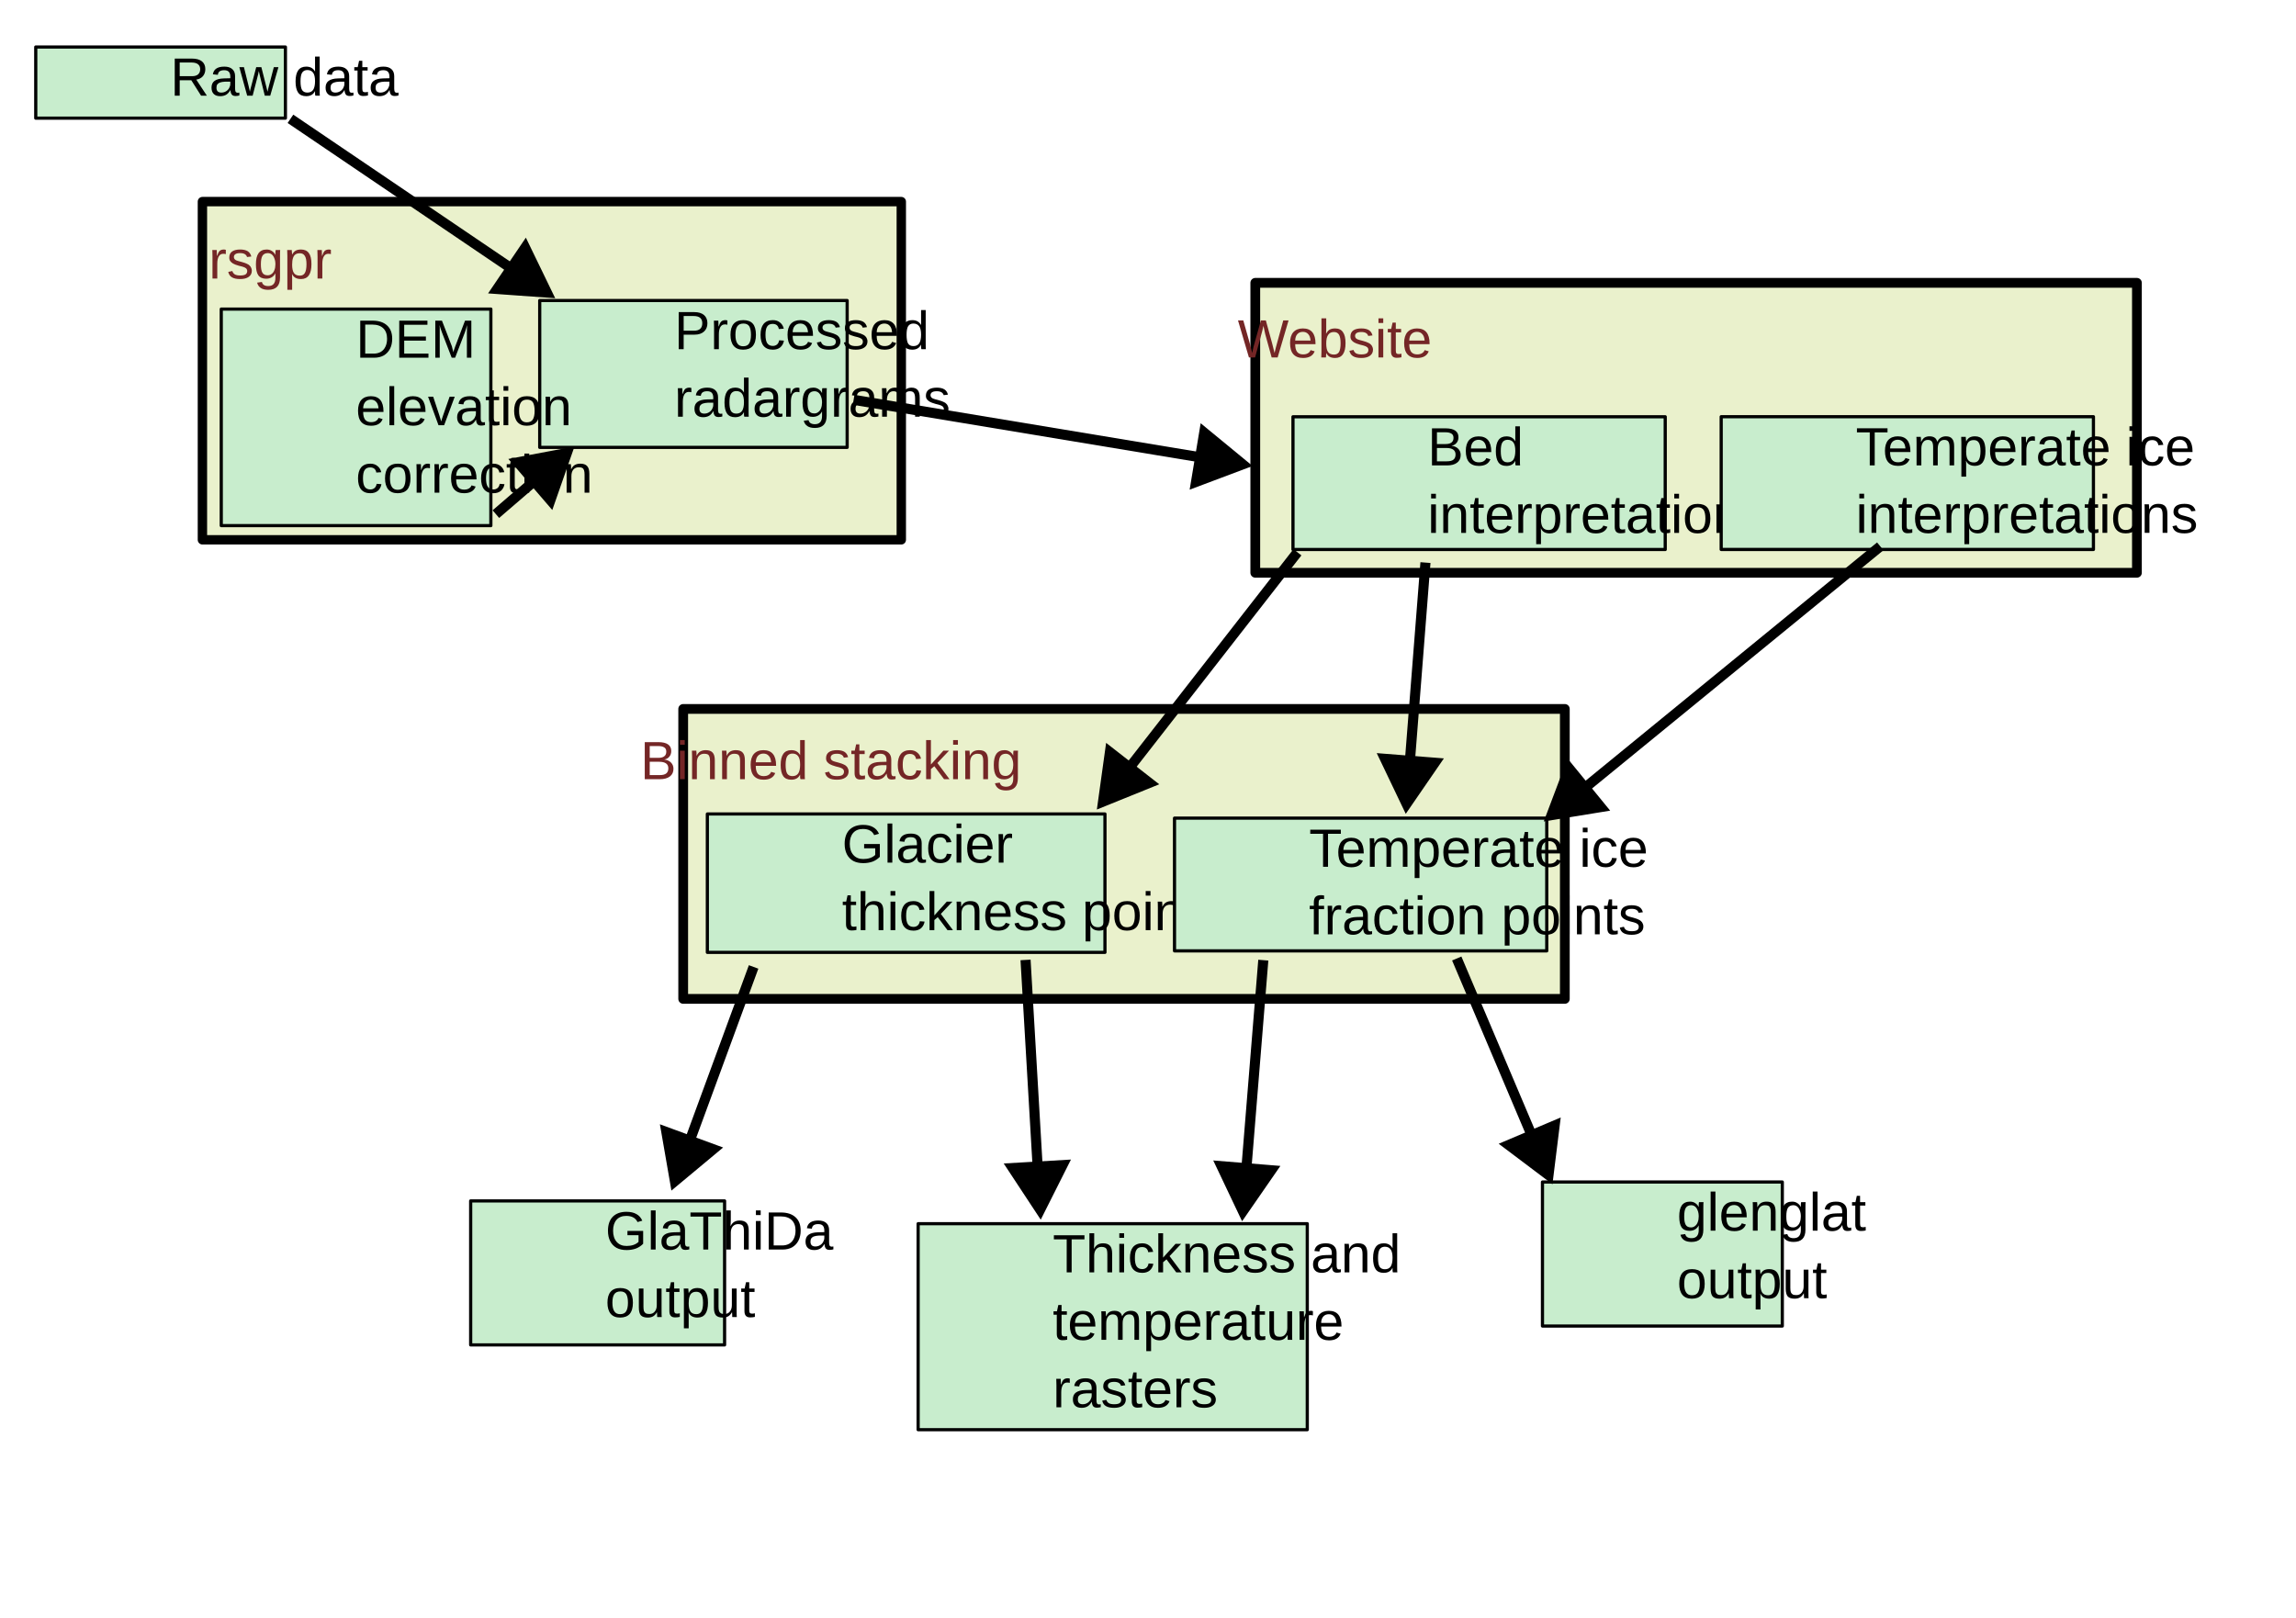
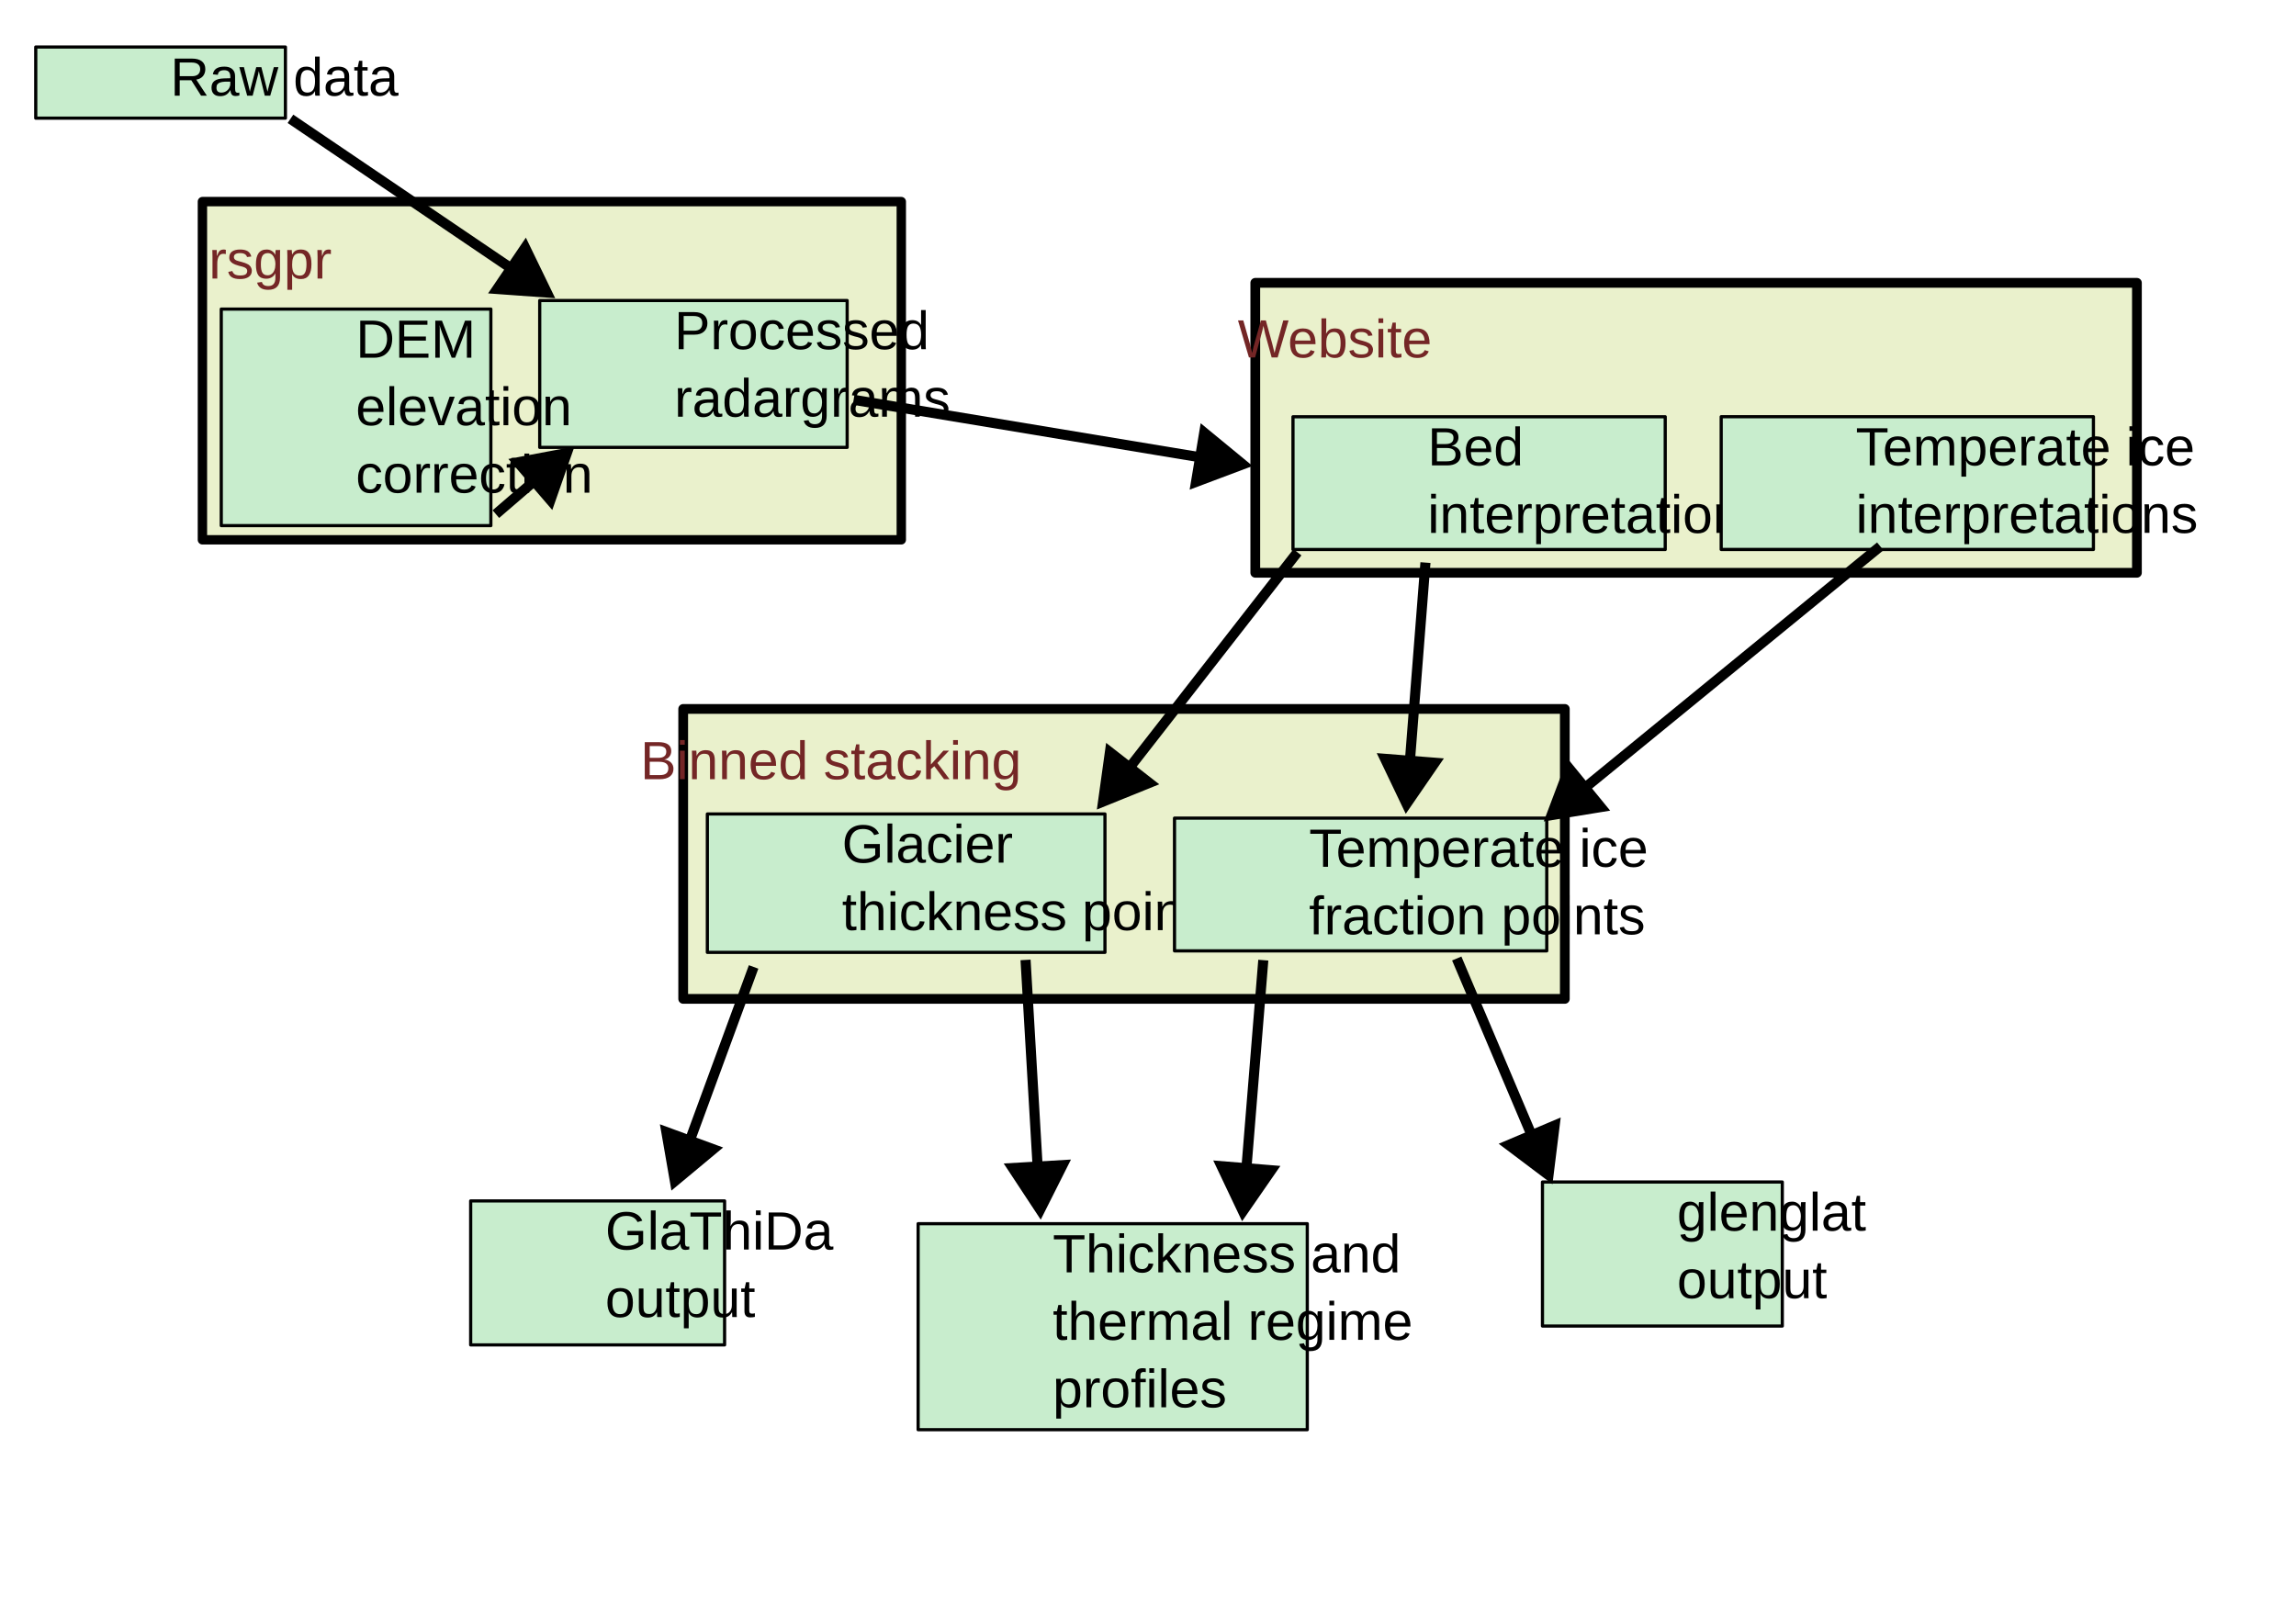
<svg xmlns="http://www.w3.org/2000/svg" width="210mm" height="148mm" viewBox="0 0 210 148" version="1.1" id="svg1">
  <defs id="defs1">
    <rect x="582.889" y="25.809" width="112.974" height="37.983" id="rect20" />
    <marker style="overflow:visible" id="Triangle" refX="0" refY="0" orient="auto-start-reverse" markerWidth="1.001" markerHeight="1.001" viewBox="0 0 1 1" preserveAspectRatio="xMidYMid" markerUnits="userSpaceOnUse">
      <path transform="scale(0.5)" style="fill:context-stroke;fill-rule:evenodd;stroke:context-stroke;stroke-width:1pt" d="M 5.77,0 -2.88,5 V -5 Z" id="path135" />
    </marker>
    <rect x="265.879" y="364.244" width="142.192" height="76.939" id="rect13" />
    <rect x="297.044" y="373.984" width="79.861" height="54.539" id="rect12" />
    <rect x="76.939" y="376.905" width="84.731" height="50.644" id="rect11" />
    <marker style="overflow:visible" id="Triangle-3" refX="0" refY="0" orient="auto-start-reverse" markerWidth="1.001" markerHeight="1.001" viewBox="0 0 1 1" preserveAspectRatio="xMidYMid" markerUnits="userSpaceOnUse">
      <path transform="scale(0.5)" style="fill:context-stroke;fill-rule:evenodd;stroke:context-stroke;stroke-width:1pt" d="M 5.77,0 -2.88,5 V -5 Z" id="path135-3" />
    </marker>
    <marker style="overflow:visible" id="Triangle-6" refX="0" refY="0" orient="auto-start-reverse" markerWidth="1.001" markerHeight="1.001" viewBox="0 0 1 1" preserveAspectRatio="xMidYMid" markerUnits="userSpaceOnUse">
      <path transform="scale(0.5)" style="fill:context-stroke;fill-rule:evenodd;stroke:context-stroke;stroke-width:1pt" d="M 5.77,0 -2.88,5 V -5 Z" id="path135-4" />
    </marker>
    <marker style="overflow:visible" id="Triangle-3-6" refX="0" refY="0" orient="auto-start-reverse" markerWidth="1.001" markerHeight="1.001" viewBox="0 0 1 1" preserveAspectRatio="xMidYMid" markerUnits="userSpaceOnUse">
      <path transform="scale(0.5)" style="fill:context-stroke;fill-rule:evenodd;stroke:context-stroke;stroke-width:1pt" d="M 5.77,0 -2.88,5 V -5 Z" id="path135-3-7" />
    </marker>
    <marker style="overflow:visible" id="Triangle-3-7" refX="0" refY="0" orient="auto-start-reverse" markerWidth="1.001" markerHeight="1.001" viewBox="0 0 1 1" preserveAspectRatio="xMidYMid" markerUnits="userSpaceOnUse">
      <path transform="scale(0.5)" style="fill:context-stroke;fill-rule:evenodd;stroke:context-stroke;stroke-width:1pt" d="M 5.77,0 -2.88,5 V -5 Z" id="path135-3-2" />
    </marker>
    <marker style="overflow:visible" id="Triangle-3-60" refX="0" refY="0" orient="auto-start-reverse" markerWidth="1.001" markerHeight="1.001" viewBox="0 0 1 1" preserveAspectRatio="xMidYMid" markerUnits="userSpaceOnUse">
      <path transform="scale(0.5)" style="fill:context-stroke;fill-rule:evenodd;stroke:context-stroke;stroke-width:1pt" d="M 5.77,0 -2.88,5 V -5 Z" id="path135-3-27" />
    </marker>
    <marker style="overflow:visible" id="Triangle-3-1" refX="0" refY="0" orient="auto-start-reverse" markerWidth="1.001" markerHeight="1.001" viewBox="0 0 1 1" preserveAspectRatio="xMidYMid" markerUnits="userSpaceOnUse">
      <path transform="scale(0.5)" style="fill:context-stroke;fill-rule:evenodd;stroke:context-stroke;stroke-width:1pt" d="M 5.77,0 -2.88,5 V -5 Z" id="path135-3-5" />
    </marker>
    <marker style="overflow:visible" id="Triangle-3-9" refX="0" refY="0" orient="auto-start-reverse" markerWidth="1.001" markerHeight="1.001" viewBox="0 0 1 1" preserveAspectRatio="xMidYMid" markerUnits="userSpaceOnUse">
      <path transform="scale(0.5)" style="fill:context-stroke;fill-rule:evenodd;stroke:context-stroke;stroke-width:1pt" d="M 5.77,0 -2.88,5 V -5 Z" id="path135-3-1" />
    </marker>
    <marker style="overflow:visible" id="Triangle-3-70" refX="0" refY="0" orient="auto-start-reverse" markerWidth="1.001" markerHeight="1.001" viewBox="0 0 1 1" preserveAspectRatio="xMidYMid" markerUnits="userSpaceOnUse">
      <path transform="scale(0.5)" style="fill:context-stroke;fill-rule:evenodd;stroke:context-stroke;stroke-width:1pt" d="M 5.77,0 -2.88,5 V -5 Z" id="path135-3-4" />
    </marker>
    <marker style="overflow:visible" id="Triangle-3-96" refX="0" refY="0" orient="auto-start-reverse" markerWidth="1.001" markerHeight="1.001" viewBox="0 0 1 1" preserveAspectRatio="xMidYMid" markerUnits="userSpaceOnUse">
      <path transform="scale(0.5)" style="fill:context-stroke;fill-rule:evenodd;stroke:context-stroke;stroke-width:1pt" d="M 5.77,0 -2.88,5 V -5 Z" id="path135-3-10" />
    </marker>
  </defs>
  <g id="layer1">
    <g id="g16" transform="translate(-0.837466,3.027762)">
      <rect style="fill:#c8edcd;fill-opacity:1;stroke:#000000;stroke-width:0.292;stroke-linejoin:round;stroke-miterlimit:1.2;stroke-dasharray:none;stroke-opacity:1;paint-order:normal" id="rect16" width="22.836" height="6.508" x="4.107" y="1.273" />
      <text xml:space="preserve" style="font-style:normal;font-variant:normal;font-weight:normal;font-stretch:normal;font-size:4.939px;line-height:normal;font-family:'Liberation Sans';-inkscape-font-specification:'Liberation Sans, Normal';font-variant-ligatures:normal;font-variant-caps:normal;font-variant-numeric:normal;font-variant-east-asian:normal;text-align:center;text-decoration-color:#000000;writing-mode:lr-tb;direction:ltr;white-space:pre-wrap;shape-inside:url(#rect16);inline-size:27.384;display:inline;fill:#000000;fill-opacity:1;stroke-width:1.575;stroke-linejoin:round" x="16.414" y="12.111" id="text1">
-         <tspan x="16.414" y="5.722" id="tspan1">Raw data</tspan>
+         <tspan x="16.414" y="5.722" id="tspan6">Raw data</tspan>
      </text>
    </g>
    <g id="g16-3" transform="translate(2.09145,29.09243)" />
    <text xml:space="preserve" style="font-style:normal;font-variant:normal;font-weight:normal;font-stretch:normal;font-size:4.939px;line-height:normal;font-family:'Liberation Sans';-inkscape-font-specification:'Liberation Sans, Normal';font-variant-ligatures:normal;font-variant-caps:normal;font-variant-numeric:normal;font-variant-east-asian:normal;text-align:start;text-decoration-color:#000000;writing-mode:lr-tb;direction:ltr;text-anchor:start;white-space:pre;fill:#000000;fill-opacity:1;stroke-width:1.575;stroke-linejoin:round" x="159.505" y="49.217" id="text10">
      <tspan id="tspan10" style="stroke-width:1.575" x="159.505" y="53.666" />
    </text>
    <g id="g17" transform="translate(-18.58436,10.71858)">
      <rect style="fill:#eaf1cc;fill-opacity:1;stroke:#000000;stroke-width:0.858;stroke-linejoin:round;stroke-miterlimit:1.2;stroke-dasharray:none;stroke-opacity:1;paint-order:normal" id="rect15" width="63.922" height="30.939" x="37.098" y="7.722" />
      <g id="g16-6" transform="translate(63.84135,15.49952)">
        <rect style="fill:#c8edcd;fill-opacity:1;stroke:#000000;stroke-width:0.292;stroke-linejoin:round;stroke-miterlimit:1.2;stroke-dasharray:none;stroke-opacity:1;paint-order:normal" id="rect16-4" width="28.12" height="13.432" x="4.107" y="1.273" />
        <text xml:space="preserve" style="font-style:normal;font-variant:normal;font-weight:normal;font-stretch:normal;font-size:4.939px;line-height:normal;font-family:'Liberation Sans';-inkscape-font-specification:'Liberation Sans, Normal';font-variant-ligatures:normal;font-variant-caps:normal;font-variant-numeric:normal;font-variant-east-asian:normal;text-align:center;text-decoration-color:#000000;writing-mode:lr-tb;direction:ltr;white-space:pre-wrap;shape-inside:url(#rect16-4);inline-size:27.384;display:inline;fill:#000000;fill-opacity:1;stroke-width:1.575;stroke-linejoin:round" x="16.414" y="12.111" id="text1-3">
-           <tspan x="16.414" y="5.722" id="tspan2">Processed </tspan>
-           <tspan x="16.414" y="11.896" id="tspan3">radargrams</tspan>
+           <tspan x="16.414" y="5.722" id="tspan7">Processed </tspan>
+           <tspan x="16.414" y="11.896" id="tspan8">radargrams</tspan>
        </text>
      </g>
      <g id="g16-6-0" transform="translate(34.7144,16.28167)">
        <rect style="fill:#c8edcd;fill-opacity:1;stroke:#000000;stroke-width:0.292;stroke-linejoin:round;stroke-miterlimit:1.2;stroke-dasharray:none;stroke-opacity:1;paint-order:normal" id="rect16-4-4" width="24.658" height="19.809" x="4.107" y="1.273" />
        <text xml:space="preserve" style="font-style:normal;font-variant:normal;font-weight:normal;font-stretch:normal;font-size:4.939px;line-height:normal;font-family:'Liberation Sans';-inkscape-font-specification:'Liberation Sans, Normal';font-variant-ligatures:normal;font-variant-caps:normal;font-variant-numeric:normal;font-variant-east-asian:normal;text-align:center;text-decoration-color:#000000;writing-mode:lr-tb;direction:ltr;white-space:pre-wrap;shape-inside:url(#rect16-4-4);inline-size:27.384;display:inline;fill:#000000;fill-opacity:1;stroke-width:1.575;stroke-linejoin:round" x="16.414" y="12.111" id="text1-3-8">
-           <tspan x="16.414" y="5.722" id="tspan4">DEM </tspan>
-           <tspan x="16.414" y="11.896" id="tspan5">elevation </tspan>
-           <tspan x="16.414" y="18.069" id="tspan26">correction</tspan>
+           <tspan x="16.414" y="5.722" id="tspan9">DEM </tspan>
+           <tspan x="16.414" y="11.896" id="tspan11">elevation </tspan>
+           <tspan x="16.414" y="18.069" id="tspan12">correction</tspan>
        </text>
      </g>
      <text xml:space="preserve" style="font-style:normal;font-variant:normal;font-weight:normal;font-stretch:normal;font-size:4.939px;line-height:normal;font-family:'Liberation Sans';-inkscape-font-specification:'Liberation Sans, Normal';font-variant-ligatures:normal;font-variant-caps:normal;font-variant-numeric:normal;font-variant-east-asian:normal;text-align:center;text-decoration-color:#000000;writing-mode:lr-tb;direction:ltr;text-anchor:middle;white-space:pre;fill:#eaf1cc;fill-opacity:1;stroke:#000000;stroke-width:0.875;stroke-linejoin:round;stroke-miterlimit:1.2;stroke-dasharray:none;stroke-opacity:1;paint-order:normal" x="48.103" y="14.759" id="text16">
        <tspan id="tspan16" style="fill:#742626;fill-opacity:1;stroke:none;stroke-width:0.875" x="48.103" y="14.759">rsgpr</tspan>
      </text>
      <path style="fill:#c8edcd;fill-opacity:1;stroke:#000000;stroke-width:0.923;stroke-linejoin:round;stroke-miterlimit:1.2;stroke-dasharray:none;stroke-opacity:1;marker-end:url(#Triangle-3-70);paint-order:normal" d="M 45.15,0.151 66.423,14.566" id="path19-0-0" />
      <path style="fill:#c8edcd;fill-opacity:1;stroke:#000000;stroke-width:0.923;stroke-linejoin:round;stroke-miterlimit:1.2;stroke-dasharray:none;stroke-opacity:1;marker-end:url(#Triangle-3-96);paint-order:normal" d="m 63.938,36.311 4.497,-3.869" id="path19-0-22" />
    </g>
    <g id="g18" transform="translate(59.26683,-15.71859)">
      <rect style="fill:#eaf1cc;fill-opacity:1;stroke:#000000;stroke-width:0.892;stroke-linejoin:round;stroke-miterlimit:1.2;stroke-dasharray:none;stroke-opacity:1;paint-order:normal" id="rect15-2" width="80.637" height="26.524" x="55.546" y="41.59" />
      <g id="g16-6-7" transform="translate(54.88668,52.5697)">
        <rect style="fill:#c8edcd;fill-opacity:1;stroke:#000000;stroke-width:0.292;stroke-linejoin:round;stroke-miterlimit:1.2;stroke-dasharray:none;stroke-opacity:1;paint-order:normal" id="rect16-4-6" width="34.047" height="12.143" x="4.107" y="1.273" />
        <text xml:space="preserve" style="font-style:normal;font-variant:normal;font-weight:normal;font-stretch:normal;font-size:4.939px;line-height:normal;font-family:'Liberation Sans';-inkscape-font-specification:'Liberation Sans, Normal';font-variant-ligatures:normal;font-variant-caps:normal;font-variant-numeric:normal;font-variant-east-asian:normal;text-align:center;text-decoration-color:#000000;writing-mode:lr-tb;direction:ltr;white-space:pre-wrap;shape-inside:url(#rect16-4-6);inline-size:27.384;display:inline;fill:#000000;fill-opacity:1;stroke-width:1.575;stroke-linejoin:round" x="16.414" y="12.111" id="text1-3-4">
-           <tspan x="16.414" y="5.722" id="tspan27">Bed </tspan>
-           <tspan x="16.414" y="11.896" id="tspan28">interpretations</tspan>
+           <tspan x="16.414" y="5.722" id="tspan13">Bed </tspan>
+           <tspan x="16.414" y="11.896" id="tspan14">interpretations</tspan>
        </text>
      </g>
      <g id="g16-6-7-0" transform="translate(94.05199,52.56505)">
        <rect style="fill:#c8edcd;fill-opacity:1;stroke:#000000;stroke-width:0.292;stroke-linejoin:round;stroke-miterlimit:1.2;stroke-dasharray:none;stroke-opacity:1;paint-order:normal" id="rect16-4-6-5" width="34.047" height="12.143" x="4.107" y="1.273" />
        <text xml:space="preserve" style="font-style:normal;font-variant:normal;font-weight:normal;font-stretch:normal;font-size:4.939px;line-height:normal;font-family:'Liberation Sans';-inkscape-font-specification:'Liberation Sans, Normal';font-variant-ligatures:normal;font-variant-caps:normal;font-variant-numeric:normal;font-variant-east-asian:normal;text-align:center;text-decoration-color:#000000;writing-mode:lr-tb;direction:ltr;white-space:pre-wrap;shape-inside:url(#rect16-4-6-5);inline-size:27.384;display:inline;fill:#000000;fill-opacity:1;stroke-width:1.575;stroke-linejoin:round" x="16.414" y="12.111" id="text1-3-4-9">
-           <tspan x="16.414" y="5.722" id="tspan29">Temperate ice </tspan>
-           <tspan x="16.414" y="11.896" id="tspan30">interpretations</tspan>
+           <tspan x="16.414" y="5.722" id="tspan15">Temperate ice </tspan>
+           <tspan x="16.414" y="11.896" id="tspan17">interpretations</tspan>
        </text>
      </g>
      <text xml:space="preserve" style="font-style:normal;font-variant:normal;font-weight:normal;font-stretch:normal;font-size:4.939px;line-height:normal;font-family:'Liberation Sans';-inkscape-font-specification:'Liberation Sans, Normal';font-variant-ligatures:normal;font-variant-caps:normal;font-variant-numeric:normal;font-variant-east-asian:normal;text-align:center;text-decoration-color:#000000;writing-mode:lr-tb;direction:ltr;text-anchor:middle;white-space:pre;fill:#eaf1cc;fill-opacity:1;stroke:#000000;stroke-width:0.875;stroke-linejoin:round;stroke-miterlimit:1.2;stroke-dasharray:none;stroke-opacity:1;paint-order:normal" x="67.627" y="48.417" id="text16-5">
        <tspan id="tspan16-4" style="fill:#742626;fill-opacity:1;stroke:none;stroke-width:0.875" x="67.627" y="48.417">Website</tspan>
      </text>
    </g>
    <g id="g19" transform="translate(8.503501,-7.988137)">
      <rect style="fill:#eaf1cc;fill-opacity:1;stroke:#000000;stroke-width:0.892;stroke-linejoin:round;stroke-miterlimit:1.2;stroke-dasharray:none;stroke-opacity:1;paint-order:normal" id="rect15-2-4" width="80.637" height="26.524" x="53.984" y="72.838" />
      <g id="g16-6-7-8" transform="translate(52.08668,81.17464)">
        <rect style="fill:#c8edcd;fill-opacity:1;stroke:#000000;stroke-width:0.292;stroke-linejoin:round;stroke-miterlimit:1.2;stroke-dasharray:none;stroke-opacity:1;paint-order:normal" id="rect16-4-6-9" width="36.366" height="12.659" x="4.107" y="1.273" />
        <text xml:space="preserve" style="font-style:normal;font-variant:normal;font-weight:normal;font-stretch:normal;font-size:4.939px;line-height:normal;font-family:'Liberation Sans';-inkscape-font-specification:'Liberation Sans, Normal';font-variant-ligatures:normal;font-variant-caps:normal;font-variant-numeric:normal;font-variant-east-asian:normal;text-align:center;text-decoration-color:#000000;writing-mode:lr-tb;direction:ltr;white-space:pre-wrap;shape-inside:url(#rect16-4-6-9);inline-size:27.384;display:inline;fill:#000000;fill-opacity:1;stroke-width:1.575;stroke-linejoin:round" x="16.414" y="12.111" id="text1-3-4-3">
-           <tspan x="16.414" y="5.722" id="tspan31">Glacier </tspan>
-           <tspan x="16.414" y="11.896" id="tspan32">thickness points</tspan>
+           <tspan x="16.414" y="5.722" id="tspan18">Glacier </tspan>
+           <tspan x="16.414" y="11.896" id="tspan19">thickness points</tspan>
        </text>
      </g>
      <g id="g16-6-7-05" transform="translate(94.81356,81.55422)">
        <rect style="fill:#c8edcd;fill-opacity:1;stroke:#000000;stroke-width:0.292;stroke-linejoin:round;stroke-miterlimit:1.2;stroke-dasharray:none;stroke-opacity:1;paint-order:normal" id="rect16-4-6-1" width="34.047" height="12.143" x="4.107" y="1.273" />
        <text xml:space="preserve" style="font-style:normal;font-variant:normal;font-weight:normal;font-stretch:normal;font-size:4.939px;line-height:normal;font-family:'Liberation Sans';-inkscape-font-specification:'Liberation Sans, Normal';font-variant-ligatures:normal;font-variant-caps:normal;font-variant-numeric:normal;font-variant-east-asian:normal;text-align:center;text-decoration-color:#000000;writing-mode:lr-tb;direction:ltr;white-space:pre-wrap;shape-inside:url(#rect16-4-6-1);inline-size:27.384;display:inline;fill:#000000;fill-opacity:1;stroke-width:1.575;stroke-linejoin:round" x="16.414" y="12.111" id="text1-3-4-1">
-           <tspan x="16.414" y="5.722" id="tspan33">Temperate ice </tspan>
-           <tspan x="16.414" y="11.896" id="tspan34">fraction points</tspan>
+           <tspan x="16.414" y="5.722" id="tspan20">Temperate ice </tspan>
+           <tspan x="16.414" y="11.896" id="tspan21">fraction points</tspan>
        </text>
      </g>
      <text xml:space="preserve" style="font-style:normal;font-variant:normal;font-weight:normal;font-stretch:normal;font-size:4.939px;line-height:normal;font-family:'Liberation Sans';-inkscape-font-specification:'Liberation Sans, Normal';font-variant-ligatures:normal;font-variant-caps:normal;font-variant-numeric:normal;font-variant-east-asian:normal;text-align:center;text-decoration-color:#000000;writing-mode:lr-tb;direction:ltr;text-anchor:middle;white-space:pre;fill:#eaf1cc;fill-opacity:1;stroke:#000000;stroke-width:0.875;stroke-linejoin:round;stroke-miterlimit:1.2;stroke-dasharray:none;stroke-opacity:1;paint-order:normal" x="72.301" y="79.263" id="text16-5-8">
        <tspan id="tspan16-4-6" style="fill:#742626;fill-opacity:1;stroke:none;stroke-width:0.875" x="72.301" y="79.263">Binned stacking</tspan>
      </text>
    </g>
    <g id="g16-6-7-8-7" transform="translate(38.9425,108.5809)">
      <rect style="fill:#c8edcd;fill-opacity:1;stroke:#000000;stroke-width:0.292;stroke-linejoin:round;stroke-miterlimit:1.2;stroke-dasharray:none;stroke-opacity:1;paint-order:normal" id="rect16-4-6-9-2" width="23.224" height="13.174" x="4.107" y="1.273" />
      <text xml:space="preserve" style="font-style:normal;font-variant:normal;font-weight:normal;font-stretch:normal;font-size:4.939px;line-height:normal;font-family:'Liberation Sans';-inkscape-font-specification:'Liberation Sans, Normal';font-variant-ligatures:normal;font-variant-caps:normal;font-variant-numeric:normal;font-variant-east-asian:normal;text-align:center;text-decoration-color:#000000;writing-mode:lr-tb;direction:ltr;white-space:pre-wrap;shape-inside:url(#rect16-4-6-9-2);inline-size:27.384;display:inline;fill:#000000;fill-opacity:1;stroke-width:1.575;stroke-linejoin:round" x="16.414" y="12.111" id="text1-3-4-3-4">
-         <tspan x="16.414" y="5.722" id="tspan35">GlaThiDa </tspan>
-         <tspan x="16.414" y="11.896" id="tspan36">output</tspan>
+         <tspan x="16.414" y="5.722" id="tspan22">GlaThiDa </tspan>
+         <tspan x="16.414" y="11.896" id="tspan23">output</tspan>
      </text>
    </g>
    <g id="g16-6-7-8-0" transform="translate(136.9722,106.8531)">
      <rect style="fill:#c8edcd;fill-opacity:1;stroke:#000000;stroke-width:0.292;stroke-linejoin:round;stroke-miterlimit:1.2;stroke-dasharray:none;stroke-opacity:1;paint-order:normal" id="rect16-4-6-9-8" width="21.936" height="13.174" x="4.107" y="1.273" />
      <text xml:space="preserve" style="font-style:normal;font-variant:normal;font-weight:normal;font-stretch:normal;font-size:4.939px;line-height:normal;font-family:'Liberation Sans';-inkscape-font-specification:'Liberation Sans, Normal';font-variant-ligatures:normal;font-variant-caps:normal;font-variant-numeric:normal;font-variant-east-asian:normal;text-align:center;text-decoration-color:#000000;writing-mode:lr-tb;direction:ltr;white-space:pre-wrap;shape-inside:url(#rect16-4-6-9-8);inline-size:27.384;display:inline;fill:#000000;fill-opacity:1;stroke-width:1.575;stroke-linejoin:round" x="16.414" y="12.111" id="text1-3-4-3-1">
-         <tspan x="16.414" y="5.722" id="tspan37">glenglat </tspan>
-         <tspan x="16.414" y="11.896" id="tspan38">output</tspan>
+         <tspan x="16.414" y="5.722" id="tspan24">glenglat </tspan>
+         <tspan x="16.414" y="11.896" id="tspan25">output</tspan>
      </text>
    </g>
    <g id="g16-6-7-8-4" transform="translate(79.86793,110.6654)">
      <rect style="fill:#c8edcd;fill-opacity:1;stroke:#000000;stroke-width:0.292;stroke-linejoin:round;stroke-miterlimit:1.2;stroke-dasharray:none;stroke-opacity:1;paint-order:normal" id="rect16-4-6-9-0" width="35.593" height="18.843" x="4.107" y="1.273" />
      <text xml:space="preserve" style="font-style:normal;font-variant:normal;font-weight:normal;font-stretch:normal;font-size:4.939px;line-height:normal;font-family:'Liberation Sans';-inkscape-font-specification:'Liberation Sans, Normal';font-variant-ligatures:normal;font-variant-caps:normal;font-variant-numeric:normal;font-variant-east-asian:normal;text-align:center;text-decoration-color:#000000;writing-mode:lr-tb;direction:ltr;white-space:pre-wrap;shape-inside:url(#rect16-4-6-9-0);inline-size:27.384;display:inline;fill:#000000;fill-opacity:1;stroke-width:1.575;stroke-linejoin:round" x="16.414" y="12.111" id="text1-3-4-3-3">
-         <tspan x="16.414" y="5.722" id="tspan39">Thickness and </tspan>
-         <tspan x="16.414" y="11.896" id="tspan40">temperature </tspan>
-         <tspan x="16.414" y="18.069" id="tspan41">rasters</tspan>
+         <tspan x="16.414" y="5.722" id="tspan26">Thickness and </tspan>
+         <tspan x="16.414" y="11.896" id="tspan27">thermal regime </tspan>
+         <tspan x="16.414" y="18.069" id="tspan28">profiles</tspan>
      </text>
    </g>
    <path style="fill:#c8edcd;fill-opacity:1;stroke:#000000;stroke-width:0.923;stroke-linejoin:round;stroke-miterlimit:1.2;stroke-dasharray:none;stroke-opacity:1;marker-end:url(#Triangle);paint-order:normal" d="m 78.075,36.574 32.989,5.471" id="path19" />
    <path style="fill:#c8edcd;fill-opacity:1;stroke:#000000;stroke-width:0.923;stroke-linejoin:round;stroke-miterlimit:1.2;stroke-dasharray:none;stroke-opacity:1;marker-end:url(#Triangle-3);paint-order:normal" d="M 118.667,50.52 102.508,71.249" id="path19-0" />
    <path style="fill:#c8edcd;fill-opacity:1;stroke:#000000;stroke-width:0.923;stroke-linejoin:round;stroke-miterlimit:1.2;stroke-dasharray:none;stroke-opacity:1;marker-end:url(#Triangle-3-6);paint-order:normal" d="m 130.377,51.463 -1.524,19.44" id="path19-0-6" />
    <path style="fill:#c8edcd;fill-opacity:1;stroke:#000000;stroke-width:0.923;stroke-linejoin:round;stroke-miterlimit:1.2;stroke-dasharray:none;stroke-opacity:1;marker-end:url(#Triangle-6);paint-order:normal" d="M 171.976,49.977 143.948,72.893" id="path19-04" />
    <path style="fill:#c8edcd;fill-opacity:1;stroke:#000000;stroke-width:0.923;stroke-linejoin:round;stroke-miterlimit:1.2;stroke-dasharray:none;stroke-opacity:1;marker-end:url(#Triangle-3-7);paint-order:normal" d="m 93.8,87.81 1.182,20.213" id="path19-0-2" />
    <path style="fill:#c8edcd;fill-opacity:1;stroke:#000000;stroke-width:0.923;stroke-linejoin:round;stroke-miterlimit:1.2;stroke-dasharray:none;stroke-opacity:1;marker-end:url(#Triangle-3-60);paint-order:normal" d="M 68.927,88.452 62.636,105.573" id="path19-0-1" />
    <path style="fill:#c8edcd;fill-opacity:1;stroke:#000000;stroke-width:0.923;stroke-linejoin:round;stroke-miterlimit:1.2;stroke-dasharray:none;stroke-opacity:1;marker-end:url(#Triangle-3-1);paint-order:normal" d="m 133.239,87.679 7.366,17.379" id="path19-0-9" />
    <path style="fill:#c8edcd;fill-opacity:1;stroke:#000000;stroke-width:0.923;stroke-linejoin:round;stroke-miterlimit:1.2;stroke-dasharray:none;stroke-opacity:1;marker-end:url(#Triangle-3-9);paint-order:normal" d="m 115.546,87.831 -1.652,20.342" id="path19-0-7" />
  </g>
</svg>
